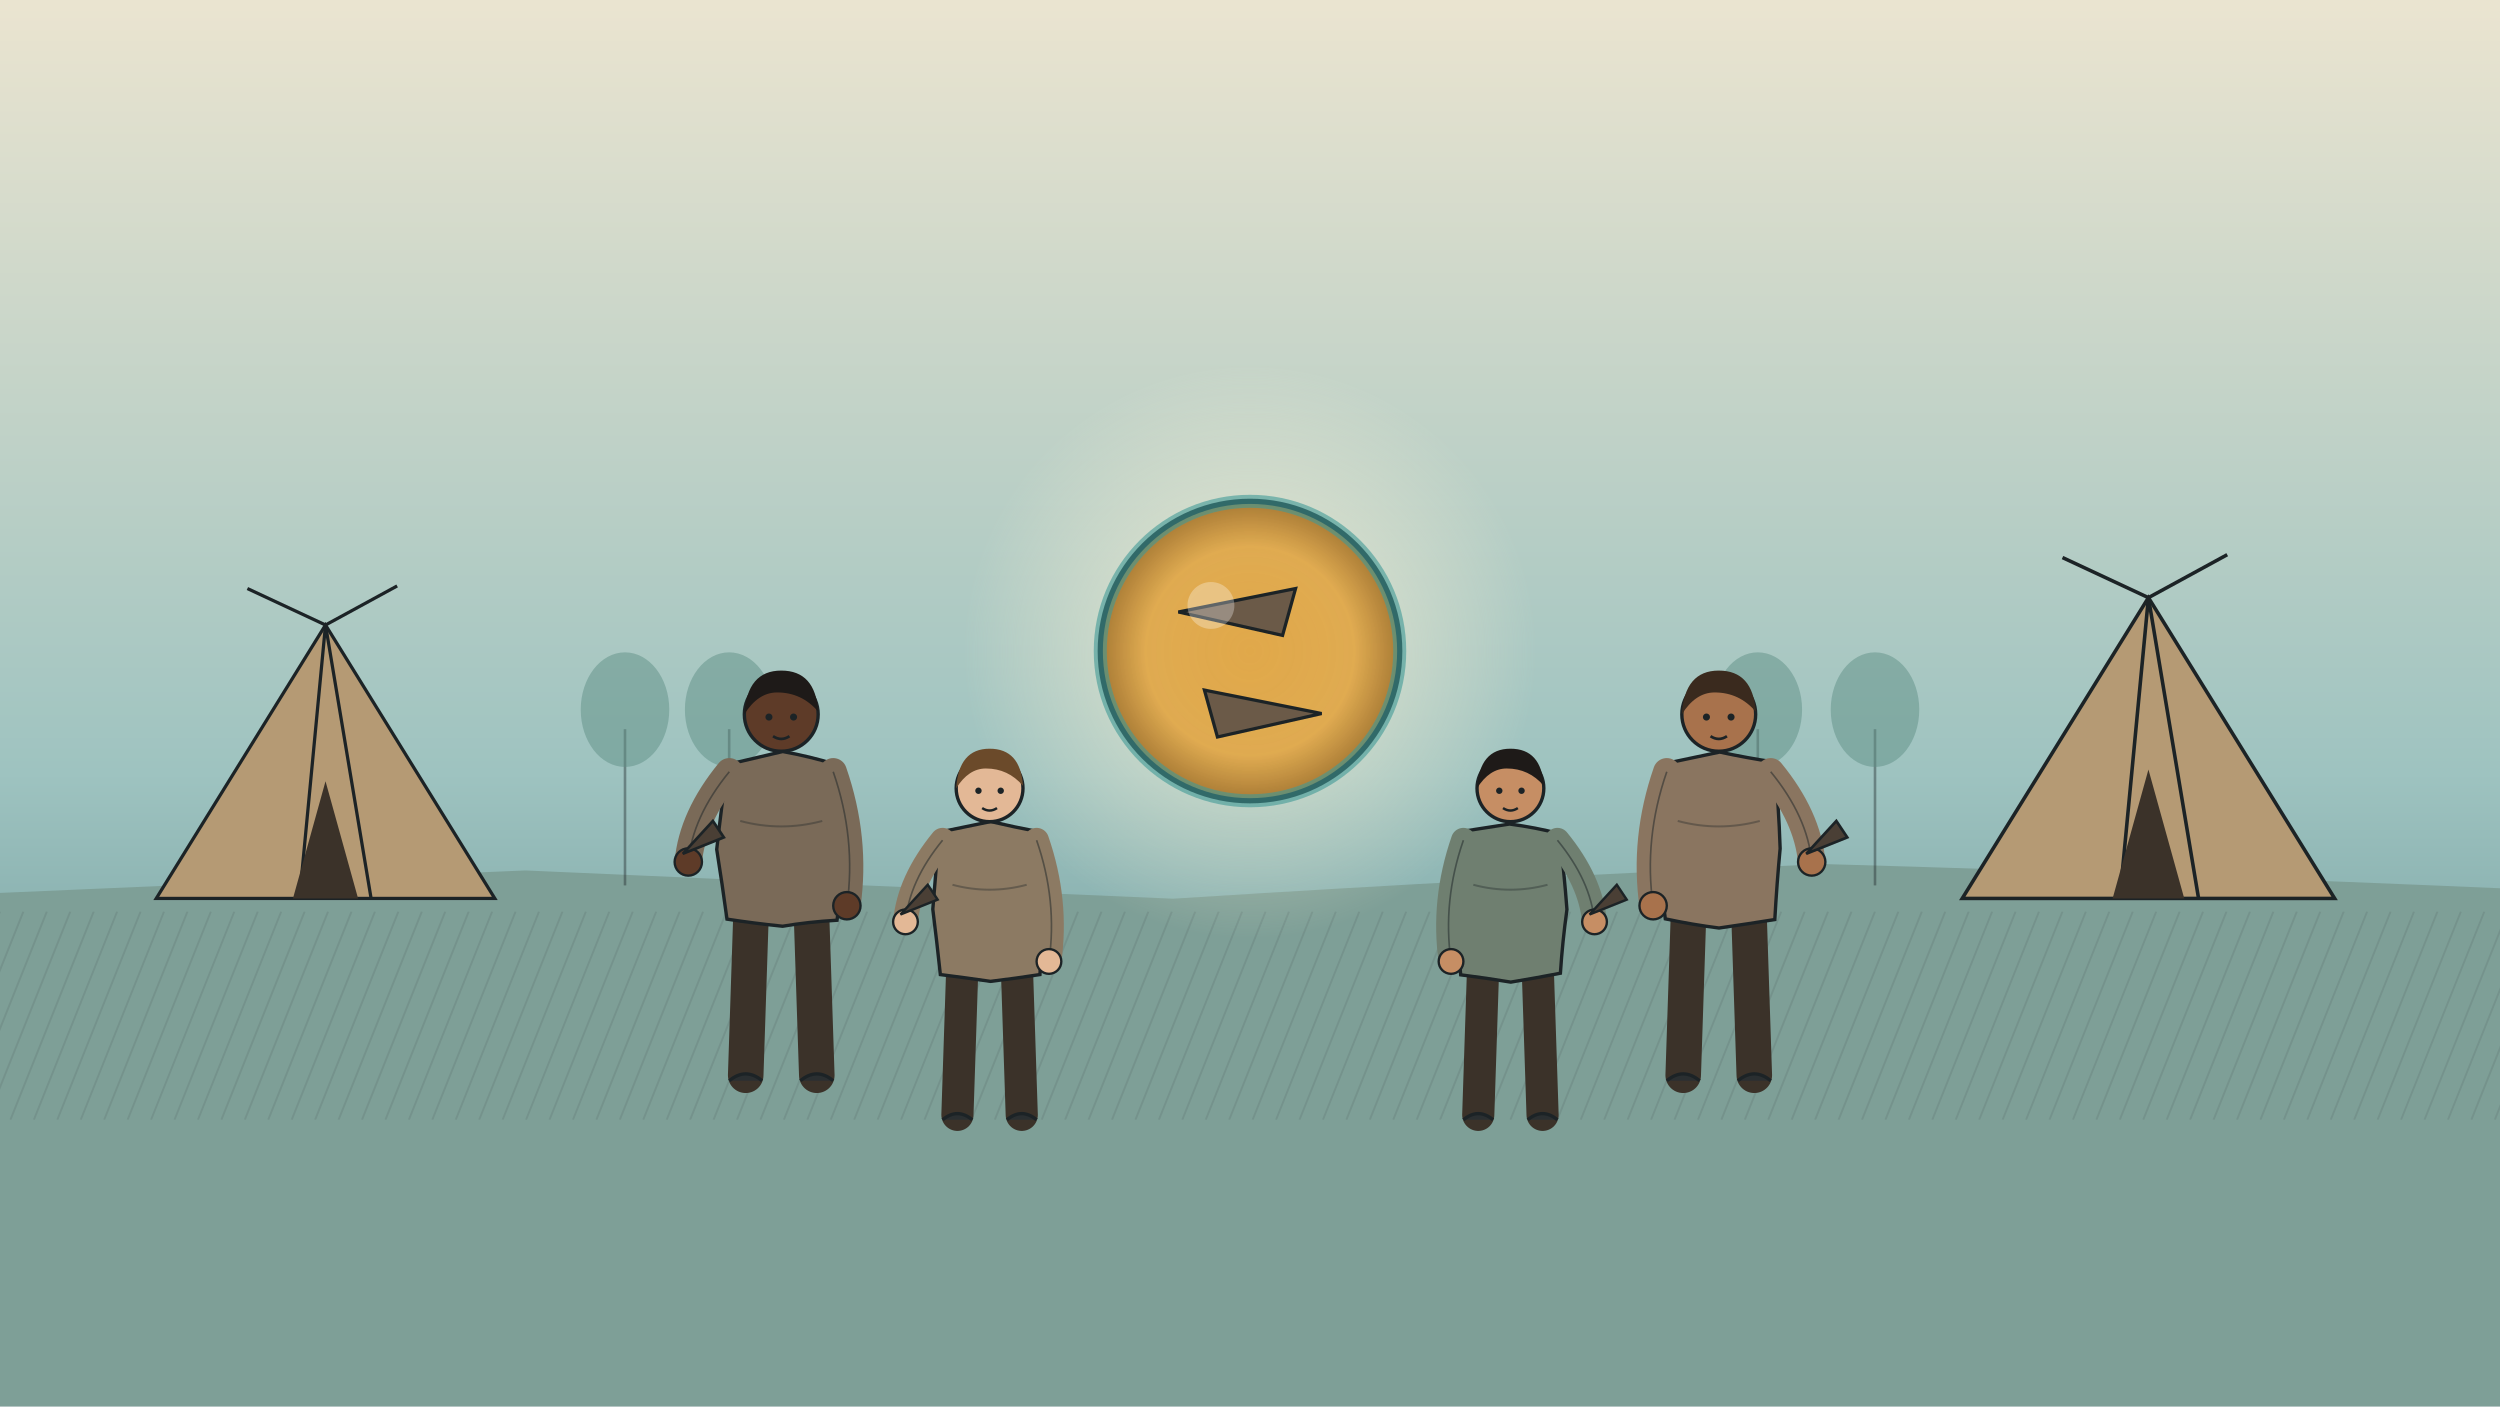
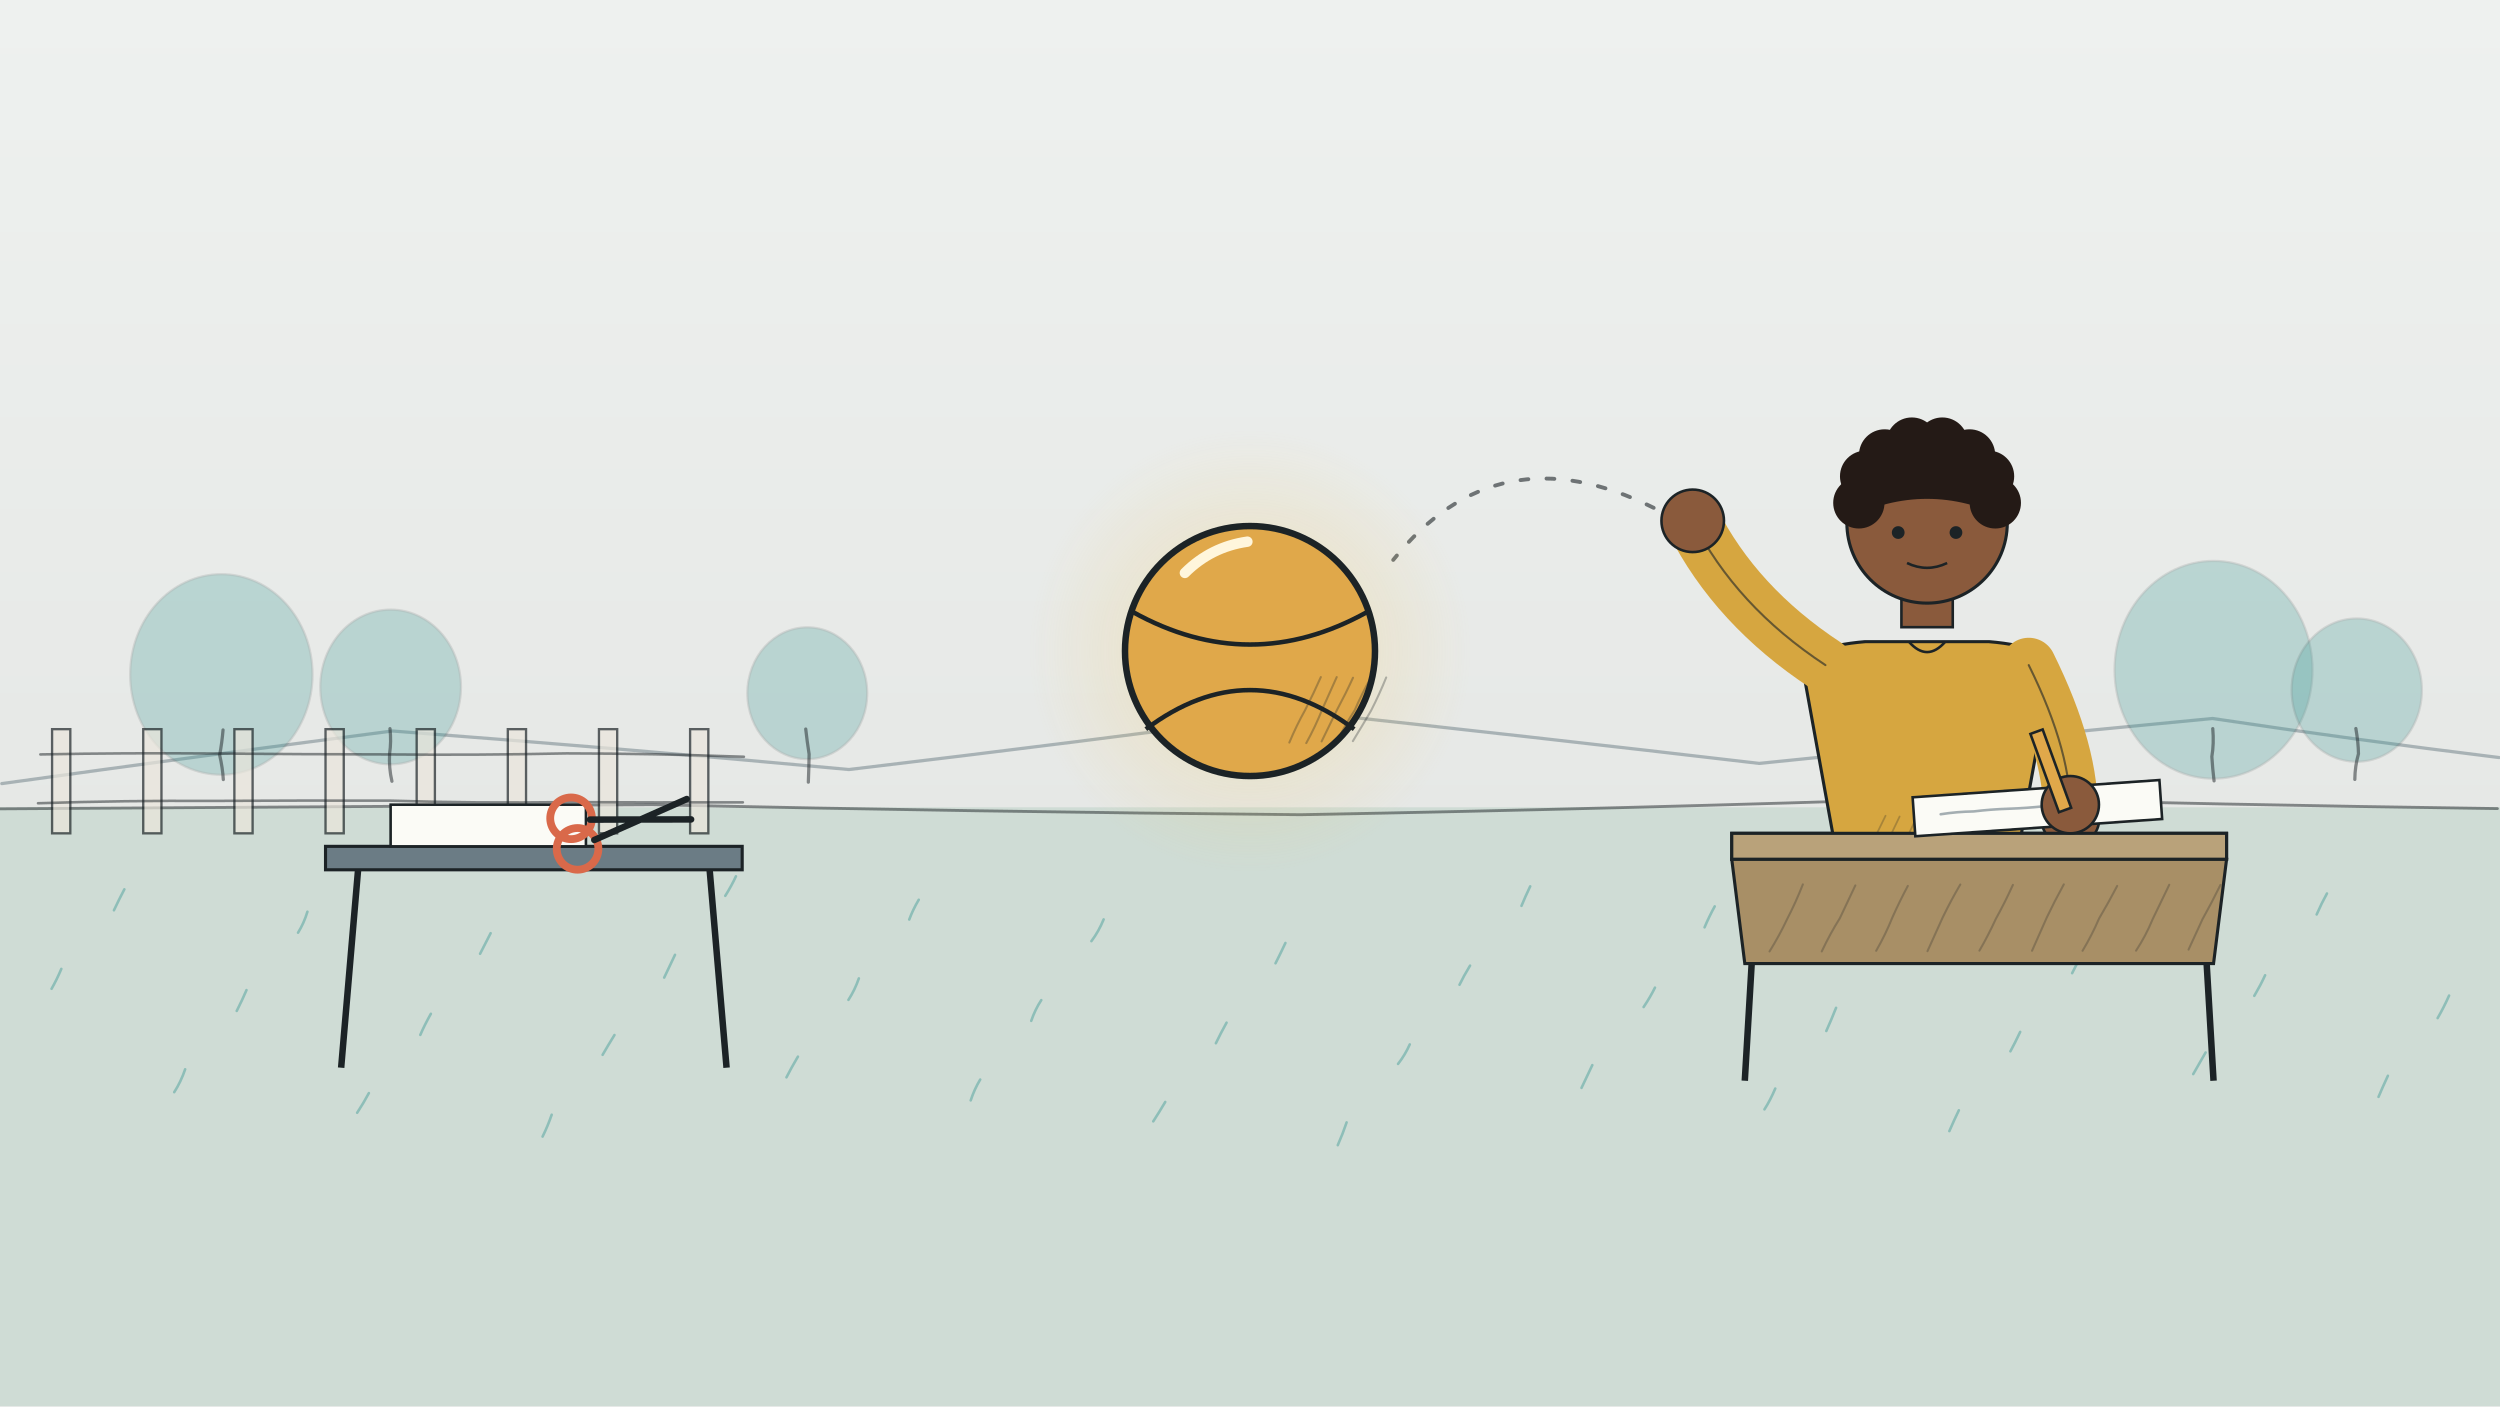
<svg xmlns="http://www.w3.org/2000/svg" viewBox="0 0 1920 1080" width="1920" height="1080">
  <defs>
-     <linearGradient id="bsky" x1="0" y1="0" x2="0" y2="1">
-       <stop offset="0" stop-color="#eae4d0" stop-opacity="1" />
-       <stop offset="0.55" stop-color="#9ec3c0" stop-opacity="1" />
-       <stop offset="1" stop-color="#4c7c80" stop-opacity="1" />
+     <linearGradient id="lg1" x1="0" y1="0" x2="0" y2="1">
+       <stop offset="0" stop-color="#ffffff" />
+       <stop offset="1" stop-color="#e6e8e6" />
    </linearGradient>
-     <radialGradient id="bg" cx="0.5" cy="0.5" r="0.5">
-       <stop offset="0" stop-color="#fff3d6" stop-opacity="0.75" />
-       <stop offset="1" stop-color="#fff3d6" stop-opacity="0" />
+     <linearGradient id="lg2" x1="0" y1="0" x2="0" y2="1">
+       <stop offset="0" stop-color="#eef1ef" />
+       <stop offset="1" stop-color="#e6e8e6" />
+     </linearGradient>
+     <radialGradient id="rg3" cx="50%" cy="50%" r="50%">
+       <stop offset="0" stop-color="#f2c14e" stop-opacity="0.55" />
+       <stop offset="0.4" stop-color="#f2c14e" stop-opacity="0.193" />
+       <stop offset="1" stop-color="#f2c14e" stop-opacity="0" />
    </radialGradient>
-     <radialGradient id="bst" cx="0.5" cy="0.5" r="0.5">
+     <radialGradient id="rg4" cx="50%" cy="50%" r="50%">
      <stop offset="0" stop-color="#e0a84a" stop-opacity="1" />
-       <stop offset="0.7" stop-color="#e0a84a" stop-opacity="0.95" />
-       <stop offset="1" stop-color="#a87a35" stop-opacity="1" />
+       <stop offset="0.8" stop-color="#e0a84a" stop-opacity="0.350" />
+       <stop offset="1" stop-color="#e0a84a" stop-opacity="0" />
    </radialGradient>
  </defs>
-   <rect width="1920" height="1080" fill="url(#bsky)" />
-   <path d="M-17.1,686.5 Q195.4,677.2 403.6,668.5 Q654.6,679.7 900.9,690.2 Q1152.0,674.2 1401.1,663.6 Q1670.3,671.3 1939.0,683.0 L1940,1080 L-20,1080 Z" fill="#7e9f97" />
-   <clipPath id="hc74725691">
-     <rect x="0" y="700" width="1920" height="160" />
-   </clipPath>
-   <path d="M0,700 L-64,860 M18,700 L-46,860 M36,700 L-28,860 M54,700 L-10,860 M72,700 L8,860 M90,700 L26,860 M108,700 L44,860 M126,700 L62,860 M144,700 L80,860 M162,700 L98,860 M180,700 L116,860 M198,700 L134,860 M216,700 L152,860 M234,700 L170,860 M252,700 L188,860 M270,700 L206,860 M288,700 L224,860 M306,700 L242,860 M324,700 L260,860 M342,700 L278,860 M360,700 L296,860 M378,700 L314,860 M396,700 L332,860 M414,700 L350,860 M432,700 L368,860 M450,700 L386,860 M468,700 L404,860 M486,700 L422,860 M504,700 L440,860 M522,700 L458,860 M540,700 L476,860 M558,700 L494,860 M576,700 L512,860 M594,700 L530,860 M612,700 L548,860 M630,700 L566,860 M648,700 L584,860 M666,700 L602,860 M684,700 L620,860 M702,700 L638,860 M720,700 L656,860 M738,700 L674,860 M756,700 L692,860 M774,700 L710,860 M792,700 L728,860 M810,700 L746,860 M828,700 L764,860 M846,700 L782,860 M864,700 L800,860 M882,700 L818,860 M900,700 L836,860 M918,700 L854,860 M936,700 L872,860 M954,700 L890,860 M972,700 L908,860 M990,700 L926,860 M1008,700 L944,860 M1026,700 L962,860 M1044,700 L980,860 M1062,700 L998,860 M1080,700 L1016,860 M1098,700 L1034,860 M1116,700 L1052,860 M1134,700 L1070,860 M1152,700 L1088,860 M1170,700 L1106,860 M1188,700 L1124,860 M1206,700 L1142,860 M1224,700 L1160,860 M1242,700 L1178,860 M1260,700 L1196,860 M1278,700 L1214,860 M1296,700 L1232,860 M1314,700 L1250,860 M1332,700 L1268,860 M1350,700 L1286,860 M1368,700 L1304,860 M1386,700 L1322,860 M1404,700 L1340,860 M1422,700 L1358,860 M1440,700 L1376,860 M1458,700 L1394,860 M1476,700 L1412,860 M1494,700 L1430,860 M1512,700 L1448,860 M1530,700 L1466,860 M1548,700 L1484,860 M1566,700 L1502,860 M1584,700 L1520,860 M1602,700 L1538,860 M1620,700 L1556,860 M1638,700 L1574,860 M1656,700 L1592,860 M1674,700 L1610,860 M1692,700 L1628,860 M1710,700 L1646,860 M1728,700 L1664,860 M1746,700 L1682,860 M1764,700 L1700,860 M1782,700 L1718,860 M1800,700 L1736,860 M1818,700 L1754,860 M1836,700 L1772,860 M1854,700 L1790,860 M1872,700 L1808,860 M1890,700 L1826,860 M1908,700 L1844,860 M1926,700 L1862,860 M1944,700 L1880,860 M1962,700 L1898,860 M1980,700 L1916,860 M1998,700 L1934,860 M2016,700 L1952,860 M2034,700 L1970,860 M2052,700 L1988,860 M2070,700 L2006,860 " stroke="#1c2326" stroke-width="1.5" opacity="0.1" clip-path="url(#hc74725691)" />
-   <g transform="translate(250,690) scale(1.0)">
-     <path d="M-130,0 L0,-210 L130,0 Z" fill="#b59a74" stroke="#1c2326" stroke-width="2.5" />
-     <path d="M0,-210 L-20,0 M0,-210 L35,0 M0,-210 L-60,-238 M0,-210 L55,-240" stroke="#1c2326" stroke-width="2.5" />
-     <path d="M-25,0 L0,-90 L25,0 Z" fill="#3b3229" />
+   <rect width="1920" height="1080" fill="#e6e8e6" />
+   <rect width="1920" height="1080" fill="url(#lg1)" opacity="0.35" />
+   <rect width="1920" height="640" fill="url(#lg2)" />
+   <path d="M1.4,601.8 Q152.4,580.8 301.3,561.4 Q477.3,574.7 652.0,591.0 Q825.3,570.4 1001.7,546.9 Q1177.9,566.0 1351.1,586.3 Q1524.3,568.5 1699.2,551.8 Q1807.3,568.0 1919.3,581.8" fill="none" stroke="#6b7c85" stroke-width="2.5" stroke-opacity="0.5" stroke-linecap="round" stroke-linejoin="round" />
+   <ellipse cx="170" cy="518.0" rx="70" ry="77.0" fill="#3f9a96" opacity="0.28" stroke="#1c2326" stroke-width="1.8" stroke-opacity="0.4" />
+   <path d="M171.3,560.6 Q170.5,570.3 168.7,579.9 Q171.0,589.8 171.5,598.7" fill="none" stroke="#1c2326" stroke-width="2.5" stroke-opacity="0.5" stroke-linecap="round" stroke-linejoin="round" />
+   <ellipse cx="300" cy="527.6" rx="54" ry="59.4" fill="#3f9a96" opacity="0.28" stroke="#1c2326" stroke-width="1.8" stroke-opacity="0.4" />
+   <path d="M299.5,559.6 Q300.6,569.6 299.2,578.9 Q298.6,589.8 301.0,600.0" fill="none" stroke="#1c2326" stroke-width="2.5" stroke-opacity="0.5" stroke-linecap="round" stroke-linejoin="round" />
+   <ellipse cx="1700" cy="514.4" rx="76" ry="83.6" fill="#3f9a96" opacity="0.28" stroke="#1c2326" stroke-width="1.8" stroke-opacity="0.4" />
+   <path d="M1699.4,559.6 Q1700.4,571.1 1698.7,581.1 Q1699.2,589.9 1700.4,599.7" fill="none" stroke="#1c2326" stroke-width="2.5" stroke-opacity="0.5" stroke-linecap="round" stroke-linejoin="round" />
+   <ellipse cx="1810" cy="530.0" rx="50" ry="55" fill="#3f9a96" opacity="0.28" stroke="#1c2326" stroke-width="1.8" stroke-opacity="0.4" />
+   <path d="M1809.3,559.5 Q1811.2,570.4 1811.3,578.9 Q1808.6,588.5 1808.5,598.6" fill="none" stroke="#1c2326" stroke-width="2.5" stroke-opacity="0.5" stroke-linecap="round" stroke-linejoin="round" />
+   <ellipse cx="620" cy="532.4" rx="46" ry="50.6" fill="#3f9a96" opacity="0.28" stroke="#1c2326" stroke-width="1.8" stroke-opacity="0.4" />
+   <path d="M618.8,559.9 Q619.8,569.0 621.4,579.2 Q621.2,591.3 620.8,600.7" fill="none" stroke="#1c2326" stroke-width="2.5" stroke-opacity="0.5" stroke-linecap="round" stroke-linejoin="round" />
+   <rect x="0" y="620" width="1920" height="460" fill="#cfdcd5" />
+   <path d="M-1.8,621.2 Q249.3,619.6 500.3,618.0 Q751.2,623.5 998.7,625.7 Q1249.1,621.1 1498.2,612.7 Q1709.0,618.1 1918.0,621.0" fill="none" stroke="#1c2326" stroke-width="2.2" stroke-opacity="0.5" stroke-linecap="round" stroke-linejoin="round" />
+   <g>
+     <path d="M39.6,759.4 Q43.8,752.0 47.1,744.1" fill="none" stroke="#3f9a96" stroke-width="2" stroke-opacity="0.45" stroke-linecap="round" stroke-linejoin="round" />
+     <path d="M87.5,699.1 Q91.4,690.8 95.5,683.0" fill="none" stroke="#3f9a96" stroke-width="2" stroke-opacity="0.45" stroke-linecap="round" stroke-linejoin="round" />
+     <path d="M133.8,838.8 Q139.0,830.7 142.2,821.2" fill="none" stroke="#3f9a96" stroke-width="2" stroke-opacity="0.45" stroke-linecap="round" stroke-linejoin="round" />
+     <path d="M181.8,776.4 Q186.3,767.5 189.3,760.4" fill="none" stroke="#3f9a96" stroke-width="2" stroke-opacity="0.45" stroke-linecap="round" stroke-linejoin="round" />
+     <path d="M228.9,716.3 Q233.4,709.1 236.1,700.2" fill="none" stroke="#3f9a96" stroke-width="2" stroke-opacity="0.45" stroke-linecap="round" stroke-linejoin="round" />
+     <path d="M274.3,854.6 Q279.4,846.8 283.3,839.5" fill="none" stroke="#3f9a96" stroke-width="2" stroke-opacity="0.45" stroke-linecap="round" stroke-linejoin="round" />
+     <path d="M322.8,794.8 Q326.0,787.3 330.9,778.6" fill="none" stroke="#3f9a96" stroke-width="2" stroke-opacity="0.45" stroke-linecap="round" stroke-linejoin="round" />
+     <path d="M368.7,732.5 Q372.7,724.7 376.8,716.7" fill="none" stroke="#3f9a96" stroke-width="2" stroke-opacity="0.45" stroke-linecap="round" stroke-linejoin="round" />
+     <path d="M416.7,872.9 Q420.7,864.8 423.7,856.1" fill="none" stroke="#3f9a96" stroke-width="2" stroke-opacity="0.45" stroke-linecap="round" stroke-linejoin="round" />
+     <path d="M462.8,810.1 Q466.9,803.0 471.9,794.9" fill="none" stroke="#3f9a96" stroke-width="2" stroke-opacity="0.45" stroke-linecap="round" stroke-linejoin="round" />
+     <path d="M510.1,750.8 Q514.2,742.3 518.4,733.3" fill="none" stroke="#3f9a96" stroke-width="2" stroke-opacity="0.45" stroke-linecap="round" stroke-linejoin="round" />
+     <path d="M557.0,688.0 Q561.9,680.2 565.2,673.0" fill="none" stroke="#3f9a96" stroke-width="2" stroke-opacity="0.45" stroke-linecap="round" stroke-linejoin="round" />
+     <path d="M604.0,827.4 Q607.7,820.1 612.8,811.5" fill="none" stroke="#3f9a96" stroke-width="2" stroke-opacity="0.45" stroke-linecap="round" stroke-linejoin="round" />
+     <path d="M651.6,767.9 Q656.5,760.4 659.6,751.4" fill="none" stroke="#3f9a96" stroke-width="2" stroke-opacity="0.45" stroke-linecap="round" stroke-linejoin="round" />
+     <path d="M698.3,706.2 Q701.0,698.8 705.6,691.0" fill="none" stroke="#3f9a96" stroke-width="2" stroke-opacity="0.45" stroke-linecap="round" stroke-linejoin="round" />
+     <path d="M745.5,845.1 Q748.4,836.3 752.8,829.1" fill="none" stroke="#3f9a96" stroke-width="2" stroke-opacity="0.45" stroke-linecap="round" stroke-linejoin="round" />
+     <path d="M792.0,784.0 Q795.0,775.2 799.7,768.1" fill="none" stroke="#3f9a96" stroke-width="2" stroke-opacity="0.45" stroke-linecap="round" stroke-linejoin="round" />
+     <path d="M838.2,722.8 Q843.8,715.4 847.6,706.1" fill="none" stroke="#3f9a96" stroke-width="2" stroke-opacity="0.45" stroke-linecap="round" stroke-linejoin="round" />
+     <path d="M885.7,861.2 Q890.8,853.3 894.9,846.3" fill="none" stroke="#3f9a96" stroke-width="2" stroke-opacity="0.45" stroke-linecap="round" stroke-linejoin="round" />
+     <path d="M933.8,801.2 Q937.4,793.7 942.0,785.4" fill="none" stroke="#3f9a96" stroke-width="2" stroke-opacity="0.45" stroke-linecap="round" stroke-linejoin="round" />
+     <path d="M979.6,739.8 Q984.0,731.1 987.2,724.2" fill="none" stroke="#3f9a96" stroke-width="2" stroke-opacity="0.45" stroke-linecap="round" stroke-linejoin="round" />
+     <path d="M1027.4,879.5 Q1031.3,870.7 1034.2,862.0" fill="none" stroke="#3f9a96" stroke-width="2" stroke-opacity="0.45" stroke-linecap="round" stroke-linejoin="round" />
+     <path d="M1073.7,817.1 Q1079.1,810.2 1082.7,802.1" fill="none" stroke="#3f9a96" stroke-width="2" stroke-opacity="0.45" stroke-linecap="round" stroke-linejoin="round" />
+     <path d="M1120.9,756.3 Q1124.0,749.8 1129.0,741.6" fill="none" stroke="#3f9a96" stroke-width="2" stroke-opacity="0.45" stroke-linecap="round" stroke-linejoin="round" />
+     <path d="M1168.5,695.7 Q1171.6,688.2 1175.2,680.7" fill="none" stroke="#3f9a96" stroke-width="2" stroke-opacity="0.45" stroke-linecap="round" stroke-linejoin="round" />
+     <path d="M1214.6,835.5 Q1218.2,827.7 1222.9,818.0" fill="none" stroke="#3f9a96" stroke-width="2" stroke-opacity="0.45" stroke-linecap="round" stroke-linejoin="round" />
+     <path d="M1262.3,773.4 Q1267.6,765.5 1271.0,758.5" fill="none" stroke="#3f9a96" stroke-width="2" stroke-opacity="0.45" stroke-linecap="round" stroke-linejoin="round" />
+     <path d="M1309.1,712.2 Q1312.6,703.9 1316.9,696.1" fill="none" stroke="#3f9a96" stroke-width="2" stroke-opacity="0.45" stroke-linecap="round" stroke-linejoin="round" />
+     <path d="M1355.1,852.0 Q1359.7,844.8 1363.4,836.0" fill="none" stroke="#3f9a96" stroke-width="2" stroke-opacity="0.45" stroke-linecap="round" stroke-linejoin="round" />
+     <path d="M1402.6,791.8 Q1406.4,783.4 1410.1,774.0" fill="none" stroke="#3f9a96" stroke-width="2" stroke-opacity="0.45" stroke-linecap="round" stroke-linejoin="round" />
+     <path d="M1449.8,729.7 Q1454.4,721.3 1458.7,714.7" fill="none" stroke="#3f9a96" stroke-width="2" stroke-opacity="0.45" stroke-linecap="round" stroke-linejoin="round" />
+     <path d="M1497.1,868.7 Q1500.8,860.1 1504.4,852.7" fill="none" stroke="#3f9a96" stroke-width="2" stroke-opacity="0.45" stroke-linecap="round" stroke-linejoin="round" />
+     <path d="M1544.0,807.4 Q1547.7,800.6 1551.5,792.5" fill="none" stroke="#3f9a96" stroke-width="2" stroke-opacity="0.45" stroke-linecap="round" stroke-linejoin="round" />
+     <path d="M1591.4,747.4 Q1595.9,738.8 1599.4,731.2" fill="none" stroke="#3f9a96" stroke-width="2" stroke-opacity="0.45" stroke-linecap="round" stroke-linejoin="round" />
+     <path d="M1638.7,686.2 Q1642.4,677.7 1645.9,669.9" fill="none" stroke="#3f9a96" stroke-width="2" stroke-opacity="0.45" stroke-linecap="round" stroke-linejoin="round" />
+     <path d="M1684.4,824.9 Q1689.7,815.7 1693.9,808.3" fill="none" stroke="#3f9a96" stroke-width="2" stroke-opacity="0.45" stroke-linecap="round" stroke-linejoin="round" />
+     <path d="M1731.3,764.8 Q1736.4,756.1 1739.6,749.0" fill="none" stroke="#3f9a96" stroke-width="2" stroke-opacity="0.45" stroke-linecap="round" stroke-linejoin="round" />
+     <path d="M1779.2,702.3 Q1782.9,693.8 1787.1,686.2" fill="none" stroke="#3f9a96" stroke-width="2" stroke-opacity="0.45" stroke-linecap="round" stroke-linejoin="round" />
+     <path d="M1826.7,842.4 Q1829.9,834.8 1833.9,826.2" fill="none" stroke="#3f9a96" stroke-width="2" stroke-opacity="0.45" stroke-linecap="round" stroke-linejoin="round" />
+     <path d="M1872.1,781.9 Q1876.8,773.8 1880.9,764.6" fill="none" stroke="#3f9a96" stroke-width="2" stroke-opacity="0.45" stroke-linecap="round" stroke-linejoin="round" />
  </g>
-   <g transform="translate(1650,690) scale(1.1)">
-     <path d="M-130,0 L0,-210 L130,0 Z" fill="#b59a74" stroke="#1c2326" stroke-width="2.5" />
-     <path d="M0,-210 L-20,0 M0,-210 L35,0 M0,-210 L-60,-238 M0,-210 L55,-240" stroke="#1c2326" stroke-width="2.5" />
-     <path d="M-25,0 L0,-90 L25,0 Z" fill="#3b3229" />
+   <rect x="40" y="560" width="14" height="80" fill="#e9e6dc" stroke="#1c2326" stroke-width="1.8" opacity="0.7" />
+   <rect x="110" y="560" width="14" height="80" fill="#e9e6dc" stroke="#1c2326" stroke-width="1.8" opacity="0.7" />
+   <rect x="180" y="560" width="14" height="80" fill="#e9e6dc" stroke="#1c2326" stroke-width="1.8" opacity="0.7" />
+   <rect x="250" y="560" width="14" height="80" fill="#e9e6dc" stroke="#1c2326" stroke-width="1.8" opacity="0.7" />
+   <rect x="320" y="560" width="14" height="80" fill="#e9e6dc" stroke="#1c2326" stroke-width="1.8" opacity="0.7" />
+   <rect x="390" y="560" width="14" height="80" fill="#e9e6dc" stroke="#1c2326" stroke-width="1.8" opacity="0.7" />
+   <rect x="460" y="560" width="14" height="80" fill="#e9e6dc" stroke="#1c2326" stroke-width="1.8" opacity="0.7" />
+   <rect x="530" y="560" width="14" height="80" fill="#e9e6dc" stroke="#1c2326" stroke-width="1.8" opacity="0.7" />
+   <path d="M31.0,579.4 Q96.8,578.1 164.8,578.7 Q231.2,579.3 298.7,579.4 Q366.7,580.1 435.1,578.6 Q502.5,578.7 571.3,581.2" fill="none" stroke="#1c2326" stroke-width="2" stroke-opacity="0.5" stroke-linecap="round" stroke-linejoin="round" />
+   <path d="M29.2,616.9 Q96.1,614.7 163.5,615.1 Q231.6,614.7 300.1,614.9 Q366.8,617.0 435.9,616.0 Q503.3,616.4 570.5,616.2" fill="none" stroke="#1c2326" stroke-width="2" stroke-opacity="0.5" stroke-linecap="round" stroke-linejoin="round" />
+   <rect x="250" y="650" width="320" height="18" fill="#6b7c85" stroke="#1c2326" stroke-width="2.4" />
+   <path d="M275,668 L262,820 M545,668 L558,820" stroke="#1c2326" stroke-width="5" />
+   <rect x="300" y="618" width="150" height="32" fill="#fbfbf6" stroke="#1c2326" stroke-width="2" />
+   <g transform="translate(470 632) rotate(-12)">
+     <circle cx="-30" cy="-10" r="16" fill="none" stroke="#d9694a" stroke-width="6" />
+     <circle cx="-30" cy="14" r="16" fill="none" stroke="#d9694a" stroke-width="6" />
+     <path d="M-16,-6 L60,10 M-16,10 L60,-6" stroke="#1c2326" stroke-width="5" stroke-linecap="round" />
  </g>
-   <path d="M480,680 L480,560" stroke="#1c2326" stroke-width="2" opacity="0.4" />
-   <ellipse cx="480" cy="545" rx="34" ry="44" fill="#5f8f86" opacity="0.5" />
-   <path d="M560,680 L560,560" stroke="#1c2326" stroke-width="2" opacity="0.4" />
-   <ellipse cx="560" cy="545" rx="34" ry="44" fill="#5f8f86" opacity="0.5" />
-   <path d="M1350,680 L1350,560" stroke="#1c2326" stroke-width="2" opacity="0.4" />
-   <ellipse cx="1350" cy="545" rx="34" ry="44" fill="#5f8f86" opacity="0.5" />
-   <path d="M1440,680 L1440,560" stroke="#1c2326" stroke-width="2" opacity="0.4" />
-   <ellipse cx="1440" cy="545" rx="34" ry="44" fill="#5f8f86" opacity="0.5" />
-   <circle cx="960" cy="500" r="220" fill="url(#bg)" />
+   <rect x="1330" y="640" width="380" height="20" fill="#b9a27a" stroke="#1c2326" stroke-width="2.4" />
+   <path d="M1350,660 L1340,830 M1690,660 L1700,830" stroke="#1c2326" stroke-width="5" />
+   <g id="mv-breathe-lefty">
+     <path d="M1384.8,514.8 Q1384.8,496.8 1432.4,492.8 L1527.6,492.8 Q1575.2,496.8 1575.2,514.8 L1542.832,693.2 L1417.168,693.2 Z" fill="#d6a640" stroke="#1c2326" stroke-width="2.4" stroke-linejoin="round" />
+     <g>
+       <path d="M1423.4,677.9 Q1428.8,664.4 1435.8,652.0 Q1441.7,639.4 1448.1,626.5" fill="none" stroke="#1c2326" stroke-width="1.4" stroke-opacity="0.25" stroke-linecap="round" stroke-linejoin="round" />
+       <path d="M1434.1,678.1 Q1440.2,664.9 1446.4,652.3 Q1452.7,640.5 1458.9,627.1" fill="none" stroke="#1c2326" stroke-width="1.4" stroke-opacity="0.25" stroke-linecap="round" stroke-linejoin="round" />
+       <path d="M1446.9,676.3 Q1453.6,664.6 1459.5,651.9 Q1466.3,640.7 1471.8,627.8" fill="none" stroke="#1c2326" stroke-width="1.4" stroke-opacity="0.25" stroke-linecap="round" stroke-linejoin="round" />
+       <path d="M1457.8,677.6 Q1464.8,665.0 1472.0,652.9 Q1477.0,639.5 1483.1,626.8" fill="none" stroke="#1c2326" stroke-width="1.4" stroke-opacity="0.25" stroke-linecap="round" stroke-linejoin="round" />
+       <path d="M1471.4,676.9 Q1476.9,664.0 1483.8,653.1 Q1489.5,639.9 1495.8,626.9" fill="none" stroke="#1c2326" stroke-width="1.4" stroke-opacity="0.25" stroke-linecap="round" stroke-linejoin="round" />
+     </g>
+     <path d="M1466,492.8 Q1480,508.8 1494,492.8" fill="none" stroke="#1c2326" stroke-width="2" />
+     <path d="M1401.936,510.8 Q1332.968,465.4 1300,400" fill="none" stroke="#d6a640" stroke-width="42.0" stroke-linecap="round" />
+     <path d="M1401.936,510.8 Q1332.968,465.4 1300,400" fill="none" stroke="#1c2326" stroke-width="1.6" stroke-linecap="round" opacity="0.6" />
+     <circle cx="1300" cy="400" r="22.4" fill="#8a5a3c" stroke="#1c2326" stroke-width="2" />
+     <path d="M1558.064,510.8 Q1592.032,579.4 1590,628" fill="none" stroke="#d6a640" stroke-width="42.0" stroke-linecap="round" />
+     <path d="M1558.064,510.8 Q1592.032,579.4 1590,628" fill="none" stroke="#1c2326" stroke-width="1.6" stroke-linecap="round" opacity="0.6" />
+     <circle cx="1590" cy="628" r="22.4" fill="#8a5a3c" stroke="#1c2326" stroke-width="2" />
+   </g>
+   <g id="mv-nod-lefty">
+     <rect x="1460.288" y="444.72" width="39.424" height="36.96" fill="#8a5a3c" stroke="#1c2326" stroke-width="2" />
+     <circle cx="1480" cy="401.6" r="61.6" fill="#8a5a3c" stroke="#1c2326" stroke-width="2.4" />
+     <path d="M1418.4,398.52 Q1415.32,330.76 1480,335.072 Q1544.68,330.76 1541.6,398.52 Q1480,367.72 1418.4,398.52 Z" fill="#241a16" />
+     <circle cx="1427.6" cy="386.2" r="19.7" fill="#241a16" />
+     <circle cx="1432.8" cy="365.8" r="19.7" fill="#241a16" />
+     <circle cx="1447.4" cy="349.4" r="19.7" fill="#241a16" />
+     <circle cx="1468.3" cy="340.3" r="19.7" fill="#241a16" />
+     <circle cx="1491.7" cy="340.3" r="19.7" fill="#241a16" />
+     <circle cx="1512.6" cy="349.4" r="19.7" fill="#241a16" />
+     <circle cx="1527.2" cy="365.8" r="19.7" fill="#241a16" />
+     <circle cx="1532.4" cy="386.2" r="19.7" fill="#241a16" />
+     <circle cx="1457.824" cy="408.992" r="4.9" fill="#1c2326" />
+     <circle cx="1502.176" cy="408.992" r="4.9" fill="#1c2326" />
+     <path d="M1464.6,432.4 Q1480,439.792 1495.4,432.4" fill="none" stroke="#1c2326" stroke-width="2" />
+   </g>
+   <rect x="1330" y="640" width="380" height="20" fill="#b9a27a" stroke="#1c2326" stroke-width="2.4" />
+   <path d="M1330,660 L1710,660 L1700,740 L1340,740 Z" fill="#a88f66" stroke="#1c2326" stroke-width="2.4" />
+   <g>
+     <path d="M1359.0,730.7 Q1366.6,718.5 1372.5,705.9 Q1379.0,693.4 1384.6,679.2" fill="none" stroke="#1c2326" stroke-width="1.6" stroke-opacity="0.25" stroke-linecap="round" stroke-linejoin="round" />
+     <path d="M1399.1,730.7 Q1405.5,717.1 1413.0,705.2 Q1419.2,692.3 1424.9,680.0" fill="none" stroke="#1c2326" stroke-width="1.6" stroke-opacity="0.25" stroke-linecap="round" stroke-linejoin="round" />
+     <path d="M1440.9,730.2 Q1448.0,717.9 1453.4,704.5 Q1458.8,692.4 1465.2,680.4" fill="none" stroke="#1c2326" stroke-width="1.6" stroke-opacity="0.25" stroke-linecap="round" stroke-linejoin="round" />
+     <path d="M1480.3,730.5 Q1486.1,717.6 1491.9,704.8 Q1498.1,691.9 1505.5,679.3" fill="none" stroke="#1c2326" stroke-width="1.6" stroke-opacity="0.25" stroke-linecap="round" stroke-linejoin="round" />
+     <path d="M1520.2,730.1 Q1526.9,718.6 1532.9,705.5 Q1539.6,693.5 1545.9,679.6" fill="none" stroke="#1c2326" stroke-width="1.6" stroke-opacity="0.25" stroke-linecap="round" stroke-linejoin="round" />
+     <path d="M1560.6,730.2 Q1566.6,716.5 1572.0,704.5 Q1577.9,692.1 1585.0,679.2" fill="none" stroke="#1c2326" stroke-width="1.6" stroke-opacity="0.25" stroke-linecap="round" stroke-linejoin="round" />
+     <path d="M1599.4,730.2 Q1606.5,718.4 1612.1,705.4 Q1619.1,693.6 1626.0,680.4" fill="none" stroke="#1c2326" stroke-width="1.6" stroke-opacity="0.25" stroke-linecap="round" stroke-linejoin="round" />
+     <path d="M1640.5,730.1 Q1647.9,718.9 1653.3,705.8 Q1659.5,692.8 1666.0,679.5" fill="none" stroke="#1c2326" stroke-width="1.6" stroke-opacity="0.25" stroke-linecap="round" stroke-linejoin="round" />
+     <path d="M1680.8,729.3 Q1686.7,716.7 1691.5,706.0 Q1698.6,693.3 1705.3,679.6" fill="none" stroke="#1c2326" stroke-width="1.6" stroke-opacity="0.25" stroke-linecap="round" stroke-linejoin="round" />
+   </g>
+   <g transform="rotate(-4 1560 625)">
+     <rect x="1470" y="606" width="190" height="30" fill="#fbfbf6" stroke="#1c2326" stroke-width="2" />
+     <path d="M1490.6,620.5 Q1503.0,619.4 1516.0,620.1 Q1529.4,619.4 1542.5,619.9 Q1556.7,620.4 1569.8,619.9" fill="none" stroke="#6b7c85" stroke-width="2" stroke-opacity="0.6" stroke-linecap="round" stroke-linejoin="round" />
+   </g>
+   <g id="mv-hand-lefty">
+     <circle cx="1590" cy="618" r="22" fill="#8a5a3c" stroke="#1c2326" stroke-width="2" />
+     <rect x="1570" y="560" width="10" height="64" fill="#e0a84a" stroke="#1c2326" stroke-width="2" transform="rotate(-20 1575 592)" />
+   </g>
+   <g id="mv-arm-lefty">
+     <circle cx="1300" cy="400" r="24" fill="#8a5a3c" stroke="#1c2326" stroke-width="2" />
+   </g>
+   <path d="M1270,390 Q1150,330 1070,430" fill="none" stroke="#1c2326" stroke-width="3" stroke-dasharray="6 14" stroke-linecap="round" opacity="0.6" />
  <g id="mv-glint-core">
-     <circle cx="960" cy="500" r="115" fill="url(#bst)" stroke="#1c2326" stroke-width="4" />
-     <circle cx="960" cy="500" r="115" fill="none" stroke="#3f9a96" stroke-width="10" opacity="0.6" />
-     <path d="M905,470 L995,452 L985,488 Z" fill="#6b5a48" stroke="#1c2326" stroke-width="2.5" />
-     <path d="M1015,548 L925,530 L935,566 Z" fill="#6b5a48" stroke="#1c2326" stroke-width="2.5" />
-     <circle cx="930" cy="465" r="18" fill="#fff" opacity="0.3" />
+     <circle cx="960" cy="500" r="170" fill="url(#rg3)" />
  </g>
-   <g transform="translate(600,830) scale(1.05)">
-     <g id="mv-breathe-p1">
-       <path d="M-22,-125 L-26,-4 M22,-125 L26,-4" stroke="#3b3229" stroke-width="26" stroke-linecap="round" />
-       <path d="M-38,0 q12,-10 24,0 M14,0 q12,-10 24,0" stroke="#1c2326" stroke-width="2.476" fill="#2a2f31" />
-       <path d="M-39.3,-231.3 Q-43.9,-199.3 -47.2,-169.2 Q-43.1,-143.5 -39.7,-118.2 Q-20.4,-115.2 1.0,-113.0 Q19.9,-116.2 40.8,-117.4 Q44.3,-144.0 46.8,-170.5 Q43.7,-201.8 39.0,-231.6 Q21.2,-237.1 1.1,-240.8 Z" fill="#7a6a58" stroke="#1c2326" stroke-width="2.476" />
-       <path d="M-30,-190 q30,8 60,0" stroke="#1c2326" stroke-width="1.486" opacity="0.35" fill="none" />
-       <g id="mv-arm-p1r">
-         <path d="M-38,-226 Q-65,-193 -68,-160" stroke="#7a6a58" stroke-width="20" stroke-linecap="round" fill="none" />
-         <path d="M-38,-226 Q-65,-193 -68,-160" stroke="#1c2326" stroke-width="1.238" opacity="0.5" fill="none" />
-         <circle cx="-68" cy="-160" r="10" fill="#5e3b28" stroke="#1c2326" stroke-width="1.733" />
-         <g transform="translate(-68,-160)">
-           <path d="M-4,-6 L18,-30 L26,-18 Z" fill="#4a3f35" stroke="#1c2326" stroke-width="2" />
-         </g>
-       </g>
-       <path d="M38,-226 Q55,-177 48,-128" stroke="#7a6a58" stroke-width="20" stroke-linecap="round" fill="none" />
-       <path d="M38,-226 Q55,-177 48,-128" stroke="#1c2326" stroke-width="1.238" opacity="0.5" fill="none" />
-       <circle cx="48" cy="-128" r="10" fill="#5e3b28" stroke="#1c2326" stroke-width="1.733" />
-       <g id="mv-nod-p1">
-         <circle cx="0" cy="-268" r="27" fill="#5e3b28" stroke="#1c2326" stroke-width="2.476" />
-         <path d="M-27,-268 q2,-32 27,-32 q25,0 27,30 q-12,-14 -30,-14 q-14,0 -24,16z" fill="#1e1a18" />
-         <circle cx="-9" cy="-266" r="2.6" fill="#1c2326" />
-         <circle cx="9" cy="-266" r="2.6" fill="#1c2326" />
-         <path d="M-6,-252 q6,4 12,0" stroke="#1c2326" stroke-width="2" fill="none" />
-       </g>
-     </g>
-   </g>
-   <g transform="translate(760,860) scale(0.95)">
-     <g id="mv-breathe-p2">
-       <path d="M-22,-125 L-26,-4 M22,-125 L26,-4" stroke="#3b3229" stroke-width="26" stroke-linecap="round" />
-       <path d="M-38,0 q12,-10 24,0 M14,0 q12,-10 24,0" stroke="#1c2326" stroke-width="2.737" fill="#2a2f31" />
-       <path d="M-40.8,-232.5 Q-43.5,-200.4 -45.9,-170.2 Q-42.7,-144.6 -39.8,-117.4 Q-19.1,-114.8 0.7,-111.9 Q21.5,-114.4 40.7,-117.4 Q42.2,-144.7 45.5,-170.0 Q42.1,-201.8 40.6,-232.7 Q19.7,-236.7 0.9,-241.1 Z" fill="#8c7a63" stroke="#1c2326" stroke-width="2.737" />
-       <path d="M-30,-190 q30,8 60,0" stroke="#1c2326" stroke-width="1.642" opacity="0.35" fill="none" />
-       <g id="mv-arm-p2r">
-         <path d="M-38,-226 Q-65,-193 -68,-160" stroke="#8c7a63" stroke-width="20" stroke-linecap="round" fill="none" />
-         <path d="M-38,-226 Q-65,-193 -68,-160" stroke="#1c2326" stroke-width="1.368" opacity="0.5" fill="none" />
-         <circle cx="-68" cy="-160" r="10" fill="#e3b896" stroke="#1c2326" stroke-width="1.916" />
-         <g transform="translate(-68,-160)">
-           <path d="M-4,-6 L18,-30 L26,-18 Z" fill="#4a3f35" stroke="#1c2326" stroke-width="2" />
-         </g>
-       </g>
-       <path d="M38,-226 Q55,-177 48,-128" stroke="#8c7a63" stroke-width="20" stroke-linecap="round" fill="none" />
-       <path d="M38,-226 Q55,-177 48,-128" stroke="#1c2326" stroke-width="1.368" opacity="0.5" fill="none" />
-       <circle cx="48" cy="-128" r="10" fill="#e3b896" stroke="#1c2326" stroke-width="1.916" />
-       <g id="mv-nod-p2">
-         <circle cx="0" cy="-268" r="27" fill="#e3b896" stroke="#1c2326" stroke-width="2.737" />
-         <path d="M-27,-268 q2,-32 27,-32 q25,0 27,30 q-12,-14 -30,-14 q-14,0 -24,16z" fill="#6b4a2a" />
-         <circle cx="-9" cy="-266" r="2.6" fill="#1c2326" />
-         <circle cx="9" cy="-266" r="2.6" fill="#1c2326" />
-         <path d="M-6,-252 q6,4 12,0" stroke="#1c2326" stroke-width="2" fill="none" />
-       </g>
-     </g>
-   </g>
-   <g transform="translate(1160,860) scale(0.95)">
-     <g id="mv-breathe-p3">
-       <path d="M-22,-125 L-26,-4 M22,-125 L26,-4" stroke="#3b3229" stroke-width="26" stroke-linecap="round" />
-       <path d="M-38,0 q12,-10 24,0 M14,0 q12,-10 24,0" stroke="#1c2326" stroke-width="2.737" fill="#2a2f31" />
-       <path d="M-39.9,-233.0 Q-42.6,-202.3 -46.1,-170.3 Q-42.2,-143.6 -40.2,-117.2 Q-18.9,-114.5 0.3,-111.3 Q20.3,-114.6 40.4,-118.5 Q42.1,-144.2 45.7,-170.0 Q43.4,-200.6 39.6,-231.3 Q20.5,-236.3 -0.7,-239.1 Z" fill="#6f7f70" stroke="#1c2326" stroke-width="2.737" />
-       <path d="M-30,-190 q30,8 60,0" stroke="#1c2326" stroke-width="1.642" opacity="0.35" fill="none" />
-       <path d="M-38,-226 Q-55,-177 -48,-128" stroke="#6f7f70" stroke-width="20" stroke-linecap="round" fill="none" />
-       <path d="M-38,-226 Q-55,-177 -48,-128" stroke="#1c2326" stroke-width="1.368" opacity="0.5" fill="none" />
-       <circle cx="-48" cy="-128" r="10" fill="#c68e64" stroke="#1c2326" stroke-width="1.916" />
-       <g id="mv-arm-p3l">
-         <path d="M38,-226 Q65,-193 68,-160" stroke="#6f7f70" stroke-width="20" stroke-linecap="round" fill="none" />
-         <path d="M38,-226 Q65,-193 68,-160" stroke="#1c2326" stroke-width="1.368" opacity="0.5" fill="none" />
-         <circle cx="68" cy="-160" r="10" fill="#c68e64" stroke="#1c2326" stroke-width="1.916" />
-         <g transform="translate(68,-160)">
-           <path d="M-4,-6 L18,-30 L26,-18 Z" fill="#4a3f35" stroke="#1c2326" stroke-width="2" />
-         </g>
-       </g>
-       <g id="mv-nod-p3">
-         <circle cx="0" cy="-268" r="27" fill="#c68e64" stroke="#1c2326" stroke-width="2.737" />
-         <path d="M-27,-268 q2,-32 27,-32 q25,0 27,30 q-12,-14 -30,-14 q-14,0 -24,16z" fill="#1e1a18" />
-         <circle cx="-9" cy="-266" r="2.6" fill="#1c2326" />
-         <circle cx="9" cy="-266" r="2.6" fill="#1c2326" />
-         <path d="M-6,-252 q6,4 12,0" stroke="#1c2326" stroke-width="2" fill="none" />
-       </g>
-     </g>
-   </g>
-   <g transform="translate(1320,830) scale(1.05)">
-     <g id="mv-breathe-p4">
-       <path d="M-22,-125 L-26,-4 M22,-125 L26,-4" stroke="#3b3229" stroke-width="26" stroke-linecap="round" />
-       <path d="M-38,0 q12,-10 24,0 M14,0 q12,-10 24,0" stroke="#1c2326" stroke-width="2.476" fill="#2a2f31" />
-       <path d="M-39.6,-231.9 Q-42.0,-200.5 -45.4,-169.2 Q-42.3,-144.5 -39.1,-118.4 Q-19.0,-114.1 0.2,-111.7 Q21.7,-114.8 41.0,-117.9 Q42.5,-144.2 44.9,-169.8 Q43.9,-201.5 40.7,-233.1 Q21.1,-236.0 0.7,-240.4 Z" fill="#8a7560" stroke="#1c2326" stroke-width="2.476" />
-       <path d="M-30,-190 q30,8 60,0" stroke="#1c2326" stroke-width="1.486" opacity="0.35" fill="none" />
-       <path d="M-38,-226 Q-55,-177 -48,-128" stroke="#8a7560" stroke-width="20" stroke-linecap="round" fill="none" />
-       <path d="M-38,-226 Q-55,-177 -48,-128" stroke="#1c2326" stroke-width="1.238" opacity="0.5" fill="none" />
-       <circle cx="-48" cy="-128" r="10" fill="#a8724c" stroke="#1c2326" stroke-width="1.733" />
-       <g id="mv-arm-p4l">
-         <path d="M38,-226 Q65,-193 68,-160" stroke="#8a7560" stroke-width="20" stroke-linecap="round" fill="none" />
-         <path d="M38,-226 Q65,-193 68,-160" stroke="#1c2326" stroke-width="1.238" opacity="0.5" fill="none" />
-         <circle cx="68" cy="-160" r="10" fill="#a8724c" stroke="#1c2326" stroke-width="1.733" />
-         <g transform="translate(68,-160)">
-           <path d="M-4,-6 L18,-30 L26,-18 Z" fill="#4a3f35" stroke="#1c2326" stroke-width="2" />
-         </g>
-       </g>
-       <g id="mv-nod-p4">
-         <circle cx="0" cy="-268" r="27" fill="#a8724c" stroke="#1c2326" stroke-width="2.476" />
-         <path d="M-27,-268 q2,-32 27,-32 q25,0 27,30 q-12,-14 -30,-14 q-14,0 -24,16z" fill="#3a2a1e" />
-         <circle cx="-9" cy="-266" r="2.6" fill="#1c2326" />
-         <circle cx="9" cy="-266" r="2.6" fill="#1c2326" />
-         <path d="M-6,-252 q6,4 12,0" stroke="#1c2326" stroke-width="2" fill="none" />
-       </g>
-     </g>
+   <circle cx="960" cy="500" r="96" fill="#e0a84a" stroke="#1c2326" stroke-width="5" />
+   <path d="M870,470 Q960,520 1050,470" fill="none" stroke="#1c2326" stroke-width="3.5" />
+   <path d="M880,560 Q960,500 1040,560" fill="none" stroke="#1c2326" stroke-width="3.5" />
+   <path d="M910,440 Q930,420 958,416" fill="none" stroke="#fff6dc" stroke-width="8" stroke-linecap="round" />
+   <g>
+     <path d="M990.2,570.3 Q995.8,556.9 1002.3,545.4 Q1009.2,531.8 1014.4,520.0" fill="none" stroke="#1c2326" stroke-width="1.6" stroke-opacity="0.3" stroke-linecap="round" stroke-linejoin="round" />
+     <path d="M1003.2,570.7 Q1010.2,558.1 1015.6,544.5 Q1021.5,531.6 1026.6,520.0" fill="none" stroke="#1c2326" stroke-width="1.6" stroke-opacity="0.3" stroke-linecap="round" stroke-linejoin="round" />
+     <path d="M1015.0,569.4 Q1021.3,556.6 1026.6,545.6 Q1033.5,532.8 1039.1,520.5" fill="none" stroke="#1c2326" stroke-width="1.6" stroke-opacity="0.3" stroke-linecap="round" stroke-linejoin="round" />
+     <path d="M1026.9,569.3 Q1032.9,556.9 1040.4,545.5 Q1045.9,532.7 1053.1,520.0" fill="none" stroke="#1c2326" stroke-width="1.6" stroke-opacity="0.3" stroke-linecap="round" stroke-linejoin="round" />
+     <path d="M1039.0,569.2 Q1046.3,557.2 1052.9,545.9 Q1059.5,533.0 1064.6,520.3" fill="none" stroke="#1c2326" stroke-width="1.6" stroke-opacity="0.3" stroke-linecap="round" stroke-linejoin="round" />
  </g>
</svg>
